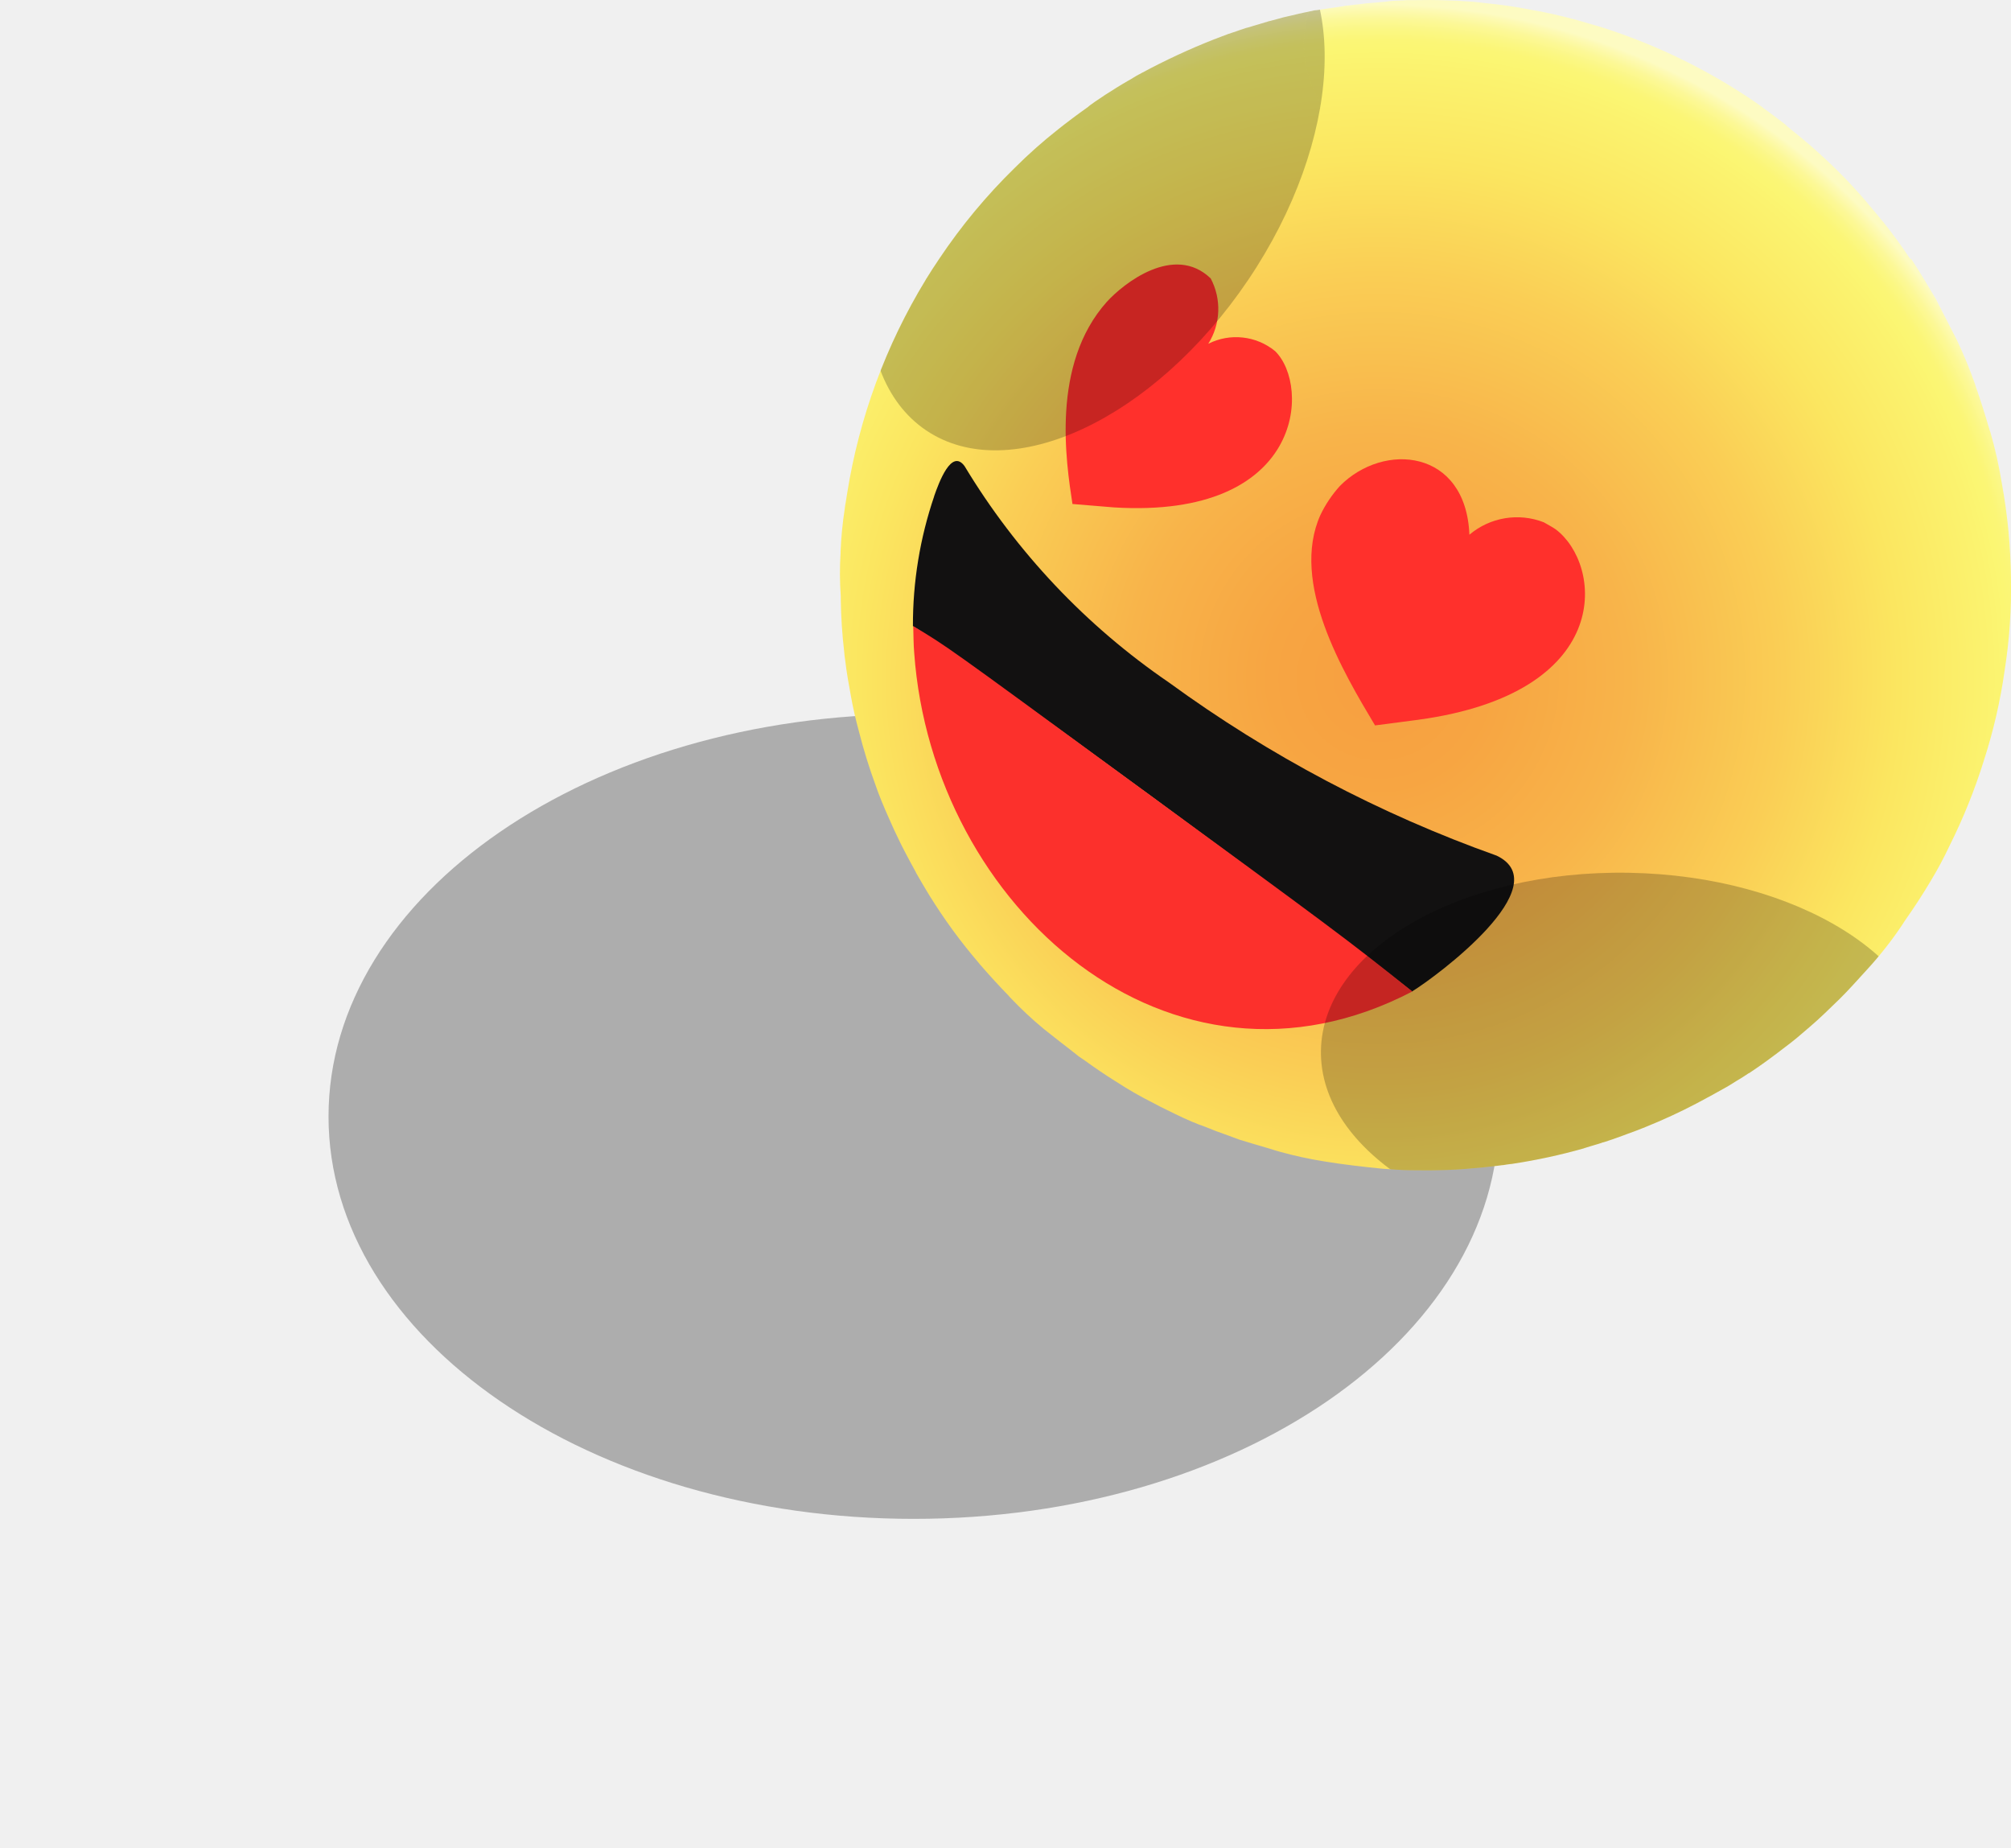
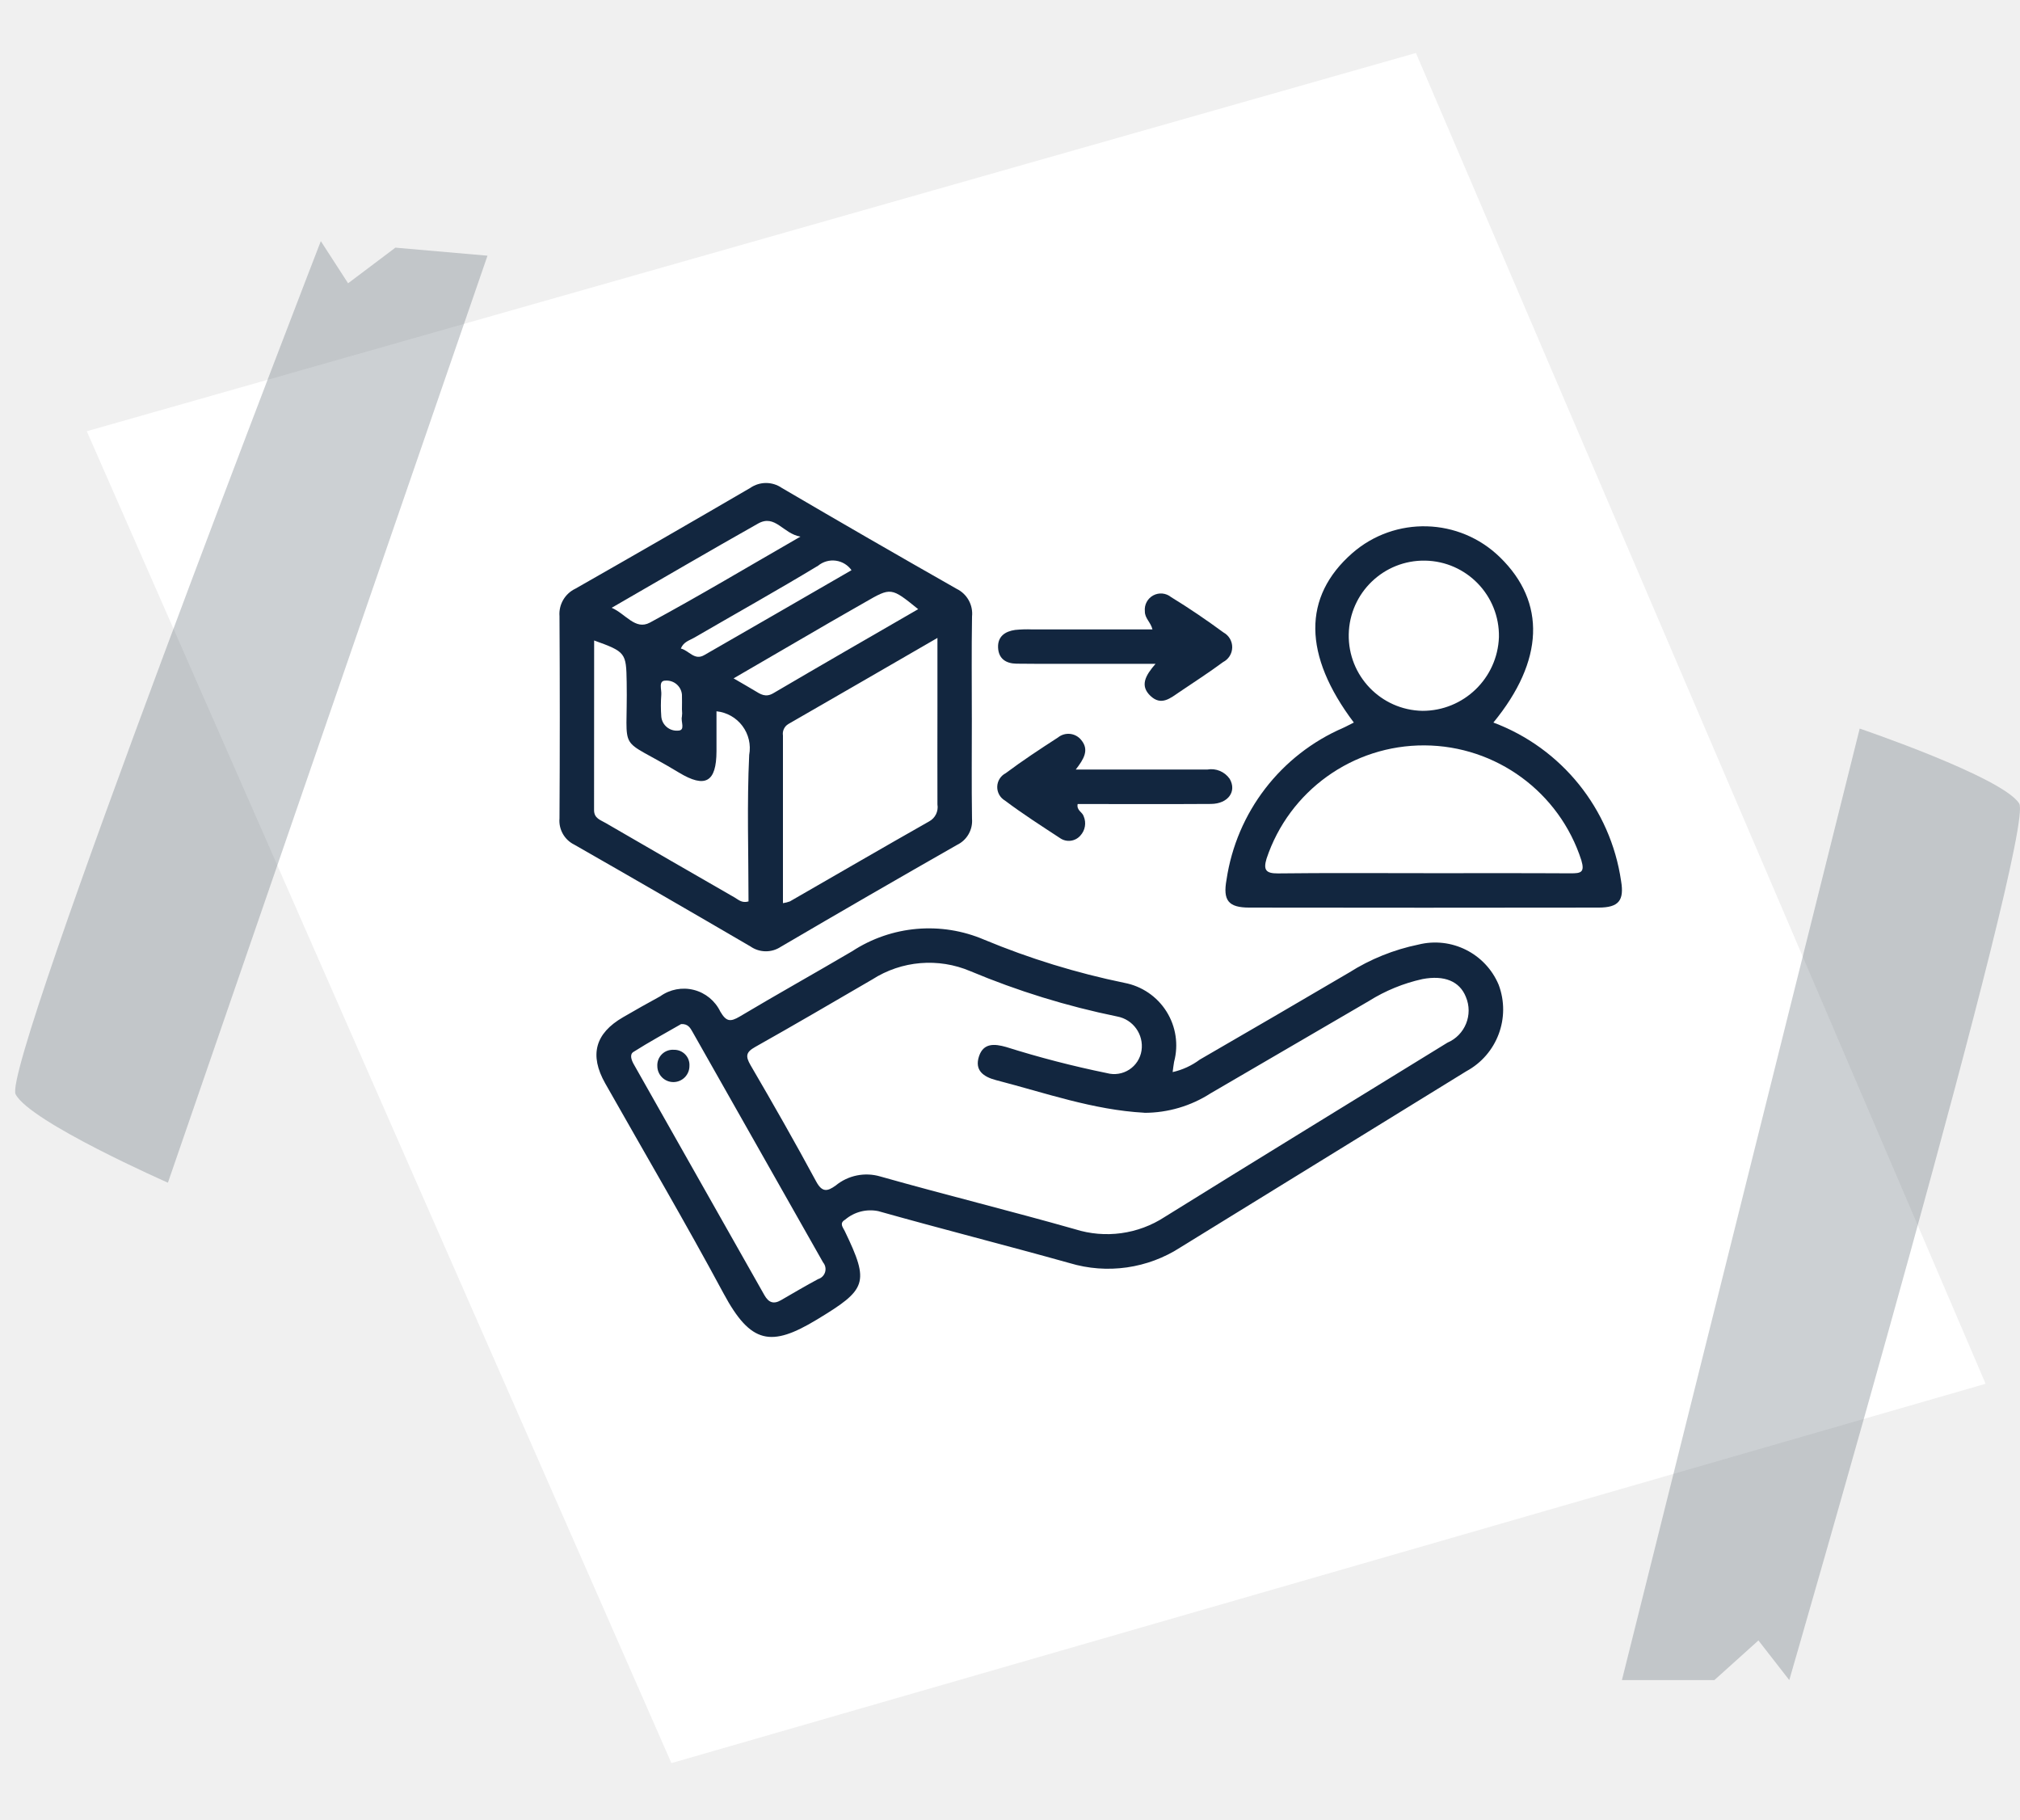
- <svg xmlns="http://www.w3.org/2000/svg" xmlns:xlink="http://www.w3.org/1999/xlink" width="82.478" height="75.758" viewBox="0 0 82.478 75.758">
+ <svg xmlns="http://www.w3.org/2000/svg" width="122.67" height="110.498" viewBox="0 0 122.67 110.498">
  <defs>
-     <radialGradient id="radial-gradient" cx="0.471" cy="0.58" r="0.575" gradientTransform="matrix(-0.999, -0.004, -0.004, 1, 0.933, 0.001)" gradientUnits="objectBoundingBox">
-       <stop offset="0" stop-color="#f79f40" />
-       <stop offset="0.163" stop-color="#f7a542" />
-       <stop offset="0.371" stop-color="#f8b44a" />
-       <stop offset="0.601" stop-color="#face55" />
-       <stop offset="0.771" stop-color="#fbe660" />
-       <stop offset="0.91" stop-color="#fbf36f" />
-       <stop offset="0.932" stop-color="#fbf672" />
-       <stop offset="0.947" stop-color="#fbf676" />
-       <stop offset="0.962" stop-color="#fbf783" />
-       <stop offset="0.978" stop-color="#fcf897" />
-       <stop offset="0.994" stop-color="#fdfab4" />
-       <stop offset="1" stop-color="#fdfbc2" />
-     </radialGradient>
    <clipPath id="clip-path">
-       <path id="Trazado_116496" data-name="Trazado 116496" d="M52.65,29.84v-.06c0-.11-.03-.77-.15-1.75-.01-.09-.02-.17-.03-.26-.02-.12-.04-.25-.06-.38a23.894,23.894,0,0,0-3.15-8.77c0-.01-.01-.01-.01-.02-.17-.29-.35-.57-.54-.85h0a23.353,23.353,0,0,0-3.06-3.74,20.449,20.449,0,0,0-1.77-1.6c-.39-.32-.78-.62-1.19-.91a.265.265,0,0,1-.06-.05l-.05-.04-.21-.15c-.26-.18-.55-.37-.86-.57h0c-.01-.01-.02-.01-.03-.02-.15-.09-.3-.19-.47-.28-.07-.04-.15-.09-.22-.13s-.12-.07-.19-.11a1.092,1.092,0,0,0-.15-.08,25.413,25.413,0,0,0-2.93-1.4c-.26-.11-.47-.18-.58-.23l-.18-.07-.18-.07c-.01,0-.02-.01-.03-.01l-.04-.01-.3-.1-.04-.01c-.01,0-.03-.01-.04-.01l-.2-.07a2.759,2.759,0,0,0-.27-.08l-.23-.07c-.04-.01-.09-.03-.13-.04-.01,0-.03-.01-.04-.01s-.03-.01-.05-.01a.636.636,0,0,1-.07-.02l-.26-.07-.22-.06c-.07-.02-.14-.03-.21-.05h-.01l-.13-.03-.25-.06-.18-.04a2.049,2.049,0,0,0-.24-.05c-.01,0-.03-.01-.04-.01-.06-.01-.12-.03-.18-.04l-.11-.02-.13-.03h-.02l-.04-.01c-.02,0-.05-.01-.07-.01a1.766,1.766,0,0,1-.2-.04.6.6,0,0,0-.12-.02h0a2.068,2.068,0,0,1-.22-.04l-.19-.03c-.03-.01-.07-.01-.11-.02a.985.985,0,0,0-.17-.02,1,1,0,0,0-.16-.02l-.27-.03-.25-.03c-.03,0-.05-.01-.08-.01h-.02a1.641,1.641,0,0,0-.23-.02l-.34-.03c-.08-.01-.16-.01-.23-.02-.09-.01-.17-.01-.26-.02s-.18-.01-.27-.02A.97.97,0,0,1,29.76,7h-.37c-.48-.01-.96-.01-1.45,0-.11,0-.21,0-.31.01s-.22.01-.32.02c-.07,0-.13.01-.19.01-.16.01-.31.02-.46.04-.05,0-.11.01-.16.01-.22.02-.43.04-.64.07-.1.01-.2.02-.3.04h-.01c-.02,0-.04.01-.06.01q-.24.03-.45.06c-.11.02-.23.04-.34.05-.26.04-.47.08-.61.11-.7.14-1.38.3-2.06.5-.41.11-.77.22-1.21.38a24.021,24.021,0,0,0-5.31,2.61h0c-.17.11-.33.22-.49.33a.265.265,0,0,0-.06.05c-.28.2-.56.4-.84.61a.423.423,0,0,1-.07.05l-.02.02-.02.02c-.01.01-.02.02-.03.02s-.02.01-.03.02c-.08.06-.15.12-.23.18-.15.12-.3.24-.44.36-.08.07-.16.13-.24.2-.16.14-.32.27-.46.4l-.02.02-.02.02c-.03.03-.07.06-.1.09-.75.69-1.21,1.19-1.24,1.22-.23.25-.46.51-.69.77-.16.19-.33.38-.5.59-.01.01-.02.03-.04.04l-.03.03c-.34.42-.69.89-1.08,1.46l-.01.01-.01.01c-.01.01-.01.02-.02.02-.18.26-.36.55-.54.86-.16.26-.32.52-.46.75l-.46.88c-.15.29-.29.56-.42.82a16.758,16.758,0,0,0-.76,1.82h0v.01c-.22.6-.42,1.23-.6,1.84l-.01.02a.037.037,0,0,1-.01.03,17.968,17.968,0,0,0-.5,2.13,23.506,23.506,0,0,0-.17,7.66,22.794,22.794,0,0,0,.82,3.68,23.944,23.944,0,0,0,1.38,3.51,15.311,15.311,0,0,0,.75,1.42c.32.56.68,1.11,1.06,1.66.04.07.09.13.13.2a16,16,0,0,0,1.39,1.8c.34.37.78.88,1.14,1.24s.83.82,1.22,1.15h0c.42.37.6.53.99.83q.72.585,1.47,1.08h.01c.16.11.32.22.49.32.19.12.38.24.55.34.09.05.22.13.36.21a.573.573,0,0,1,.07.04c.15.09.33.18.52.29.04.02.09.05.13.07a22.789,22.789,0,0,0,2.12,1c.18.07.42.17.7.28l.24.09.42.15.3.1.11.03c.01,0,.01,0,.02.01l.16.05a2.759,2.759,0,0,0,.27.08l.26.08c.01,0,.02,0,.02.01a22.1,22.1,0,0,0,2.96.66l.09.01c.08.01.17.03.27.04h.03l.23.03.53.06c.24.03.56.05.79.07s.49.03.74.04h.02c.13.01.25.01.37.01.33.01.77,0,1.1.01s.79-.03,1.13-.05c.72-.06,1.68-.17,2.39-.28a18.747,18.747,0,0,0,1.84-.38c.14-.04.28-.08.43-.12.43-.12.87-.25,1.24-.36l.43-.16c.35-.12.69-.25,1.03-.38l.17-.06c.4-.15.89-.38,1.32-.59.19-.09.37-.18.55-.28a15.71,15.71,0,0,0,1.56-.88c.02-.01.03-.02.05-.03.41-.26.82-.52,1.22-.81.09-.06.18-.12.26-.17l.44-.34c.12-.09.23-.18.35-.27l.66-.52a14.289,14.289,0,0,0,1.37-1.26l.03-.03.07-.07c.35-.35.74-.77,1.2-1.29a.138.138,0,0,0,.03-.04h0a20.958,20.958,0,0,0,2.02-2.71c.01-.01.01-.02.02-.03.19-.3.38-.61.57-.95v-.01h0c.08-.14.16-.29.24-.44.11-.2.22-.41.31-.59l.09-.18c.16-.32.31-.65.47-.99.21-.47.41-.94.56-1.36h0c.26-.7.5-1.44.71-2.23.13-.48.25-.96.33-1.41.1-.48.18-.98.25-1.5.02-.12.03-.23.05-.34.08-.69.14-1.41.16-2.14v-.13C52.68,31.04,52.68,30.45,52.65,29.84Z" transform="translate(-4.654 -6.992)" />
-     </clipPath>
-     <linearGradient id="linear-gradient" x1="-0.166" y1="-323.933" x2="-1.166" y2="-323.933" gradientUnits="objectBoundingBox">
-       <stop offset="0" stop-color="#19b79c" />
-       <stop offset="0.405" stop-color="#1dbb9e" />
-       <stop offset="0.825" stop-color="#2ac8a3" />
-       <stop offset="0.997" stop-color="#31cfa6" />
-     </linearGradient>
-     <linearGradient id="linear-gradient-2" x1="-2.106" y1="-363.238" x2="-3.08" y2="-363.238" xlink:href="#linear-gradient" />
-     <clipPath id="clip-path-2">
-       <path id="Trazado_116504" data-name="Trazado 116504" d="M4.652,29.65v-.06a15.757,15.757,0,0,1,.17-1.74,2.335,2.335,0,0,1,.04-.26c.02-.12.04-.25.06-.38a24.088,24.088,0,0,1,3.22-8.75c0-.01.01-.01.01-.02.18-.29.36-.57.55-.85h0a23.39,23.39,0,0,1,3.09-3.72,20.134,20.134,0,0,1,1.78-1.58q.585-.465,1.2-.9a.265.265,0,0,0,.06-.05l.05-.04.21-.15c.26-.18.55-.37.86-.56h0c.01-.01.02-.01.03-.02.15-.09.31-.19.47-.28a2.53,2.53,0,0,0,.22-.13c.06-.04.12-.07.19-.11.05-.03.1-.05.15-.08a27.308,27.308,0,0,1,2.95-1.37c.26-.1.47-.18.58-.22l.18-.06.18-.06c.01,0,.02-.01.03-.01l.05-.02.3-.1.04-.01c.01,0,.03-.01.04-.01l.2-.06c.08-.02.19-.06.27-.08l.23-.07a.647.647,0,0,0,.13-.04c.01,0,.03-.01.04-.01s.03-.01.05-.01a.637.637,0,0,0,.07-.02l.26-.07.22-.06c.07-.02.14-.03.21-.05h.01l.13-.03c.08-.02.18-.04.25-.06l.18-.04c.08-.02.16-.03.24-.05.01,0,.03-.01.04-.01a1.163,1.163,0,0,0,.18-.04l.11-.01.13-.02h.02l.04-.01c.02,0,.05-.01.07-.01l.2-.03c.04-.01.09-.01.13-.02h0l.22-.03.19-.03a.516.516,0,0,0,.11-.02.985.985,0,0,1,.17-.02c.06-.01.11-.01.16-.02l.27-.03.25-.03c.03,0,.05-.01.08-.01h.02c.07-.01.15-.01.23-.02l.34-.03c.08-.01.16-.01.23-.02a1.569,1.569,0,0,1,.24-.03,2.437,2.437,0,0,1,.27-.01.86.86,0,0,1,.16-.01l.15-.01h.24c.49-.01.97-.01,1.45.01.11,0,.21.01.31.01s.22.01.32.02c.07,0,.13.01.19.01.16.01.31.02.46.04.05.01.11.01.16.02.22.02.43.05.64.07.1.01.2.03.3.04h.01c.02,0,.04.01.06.01.16.02.31.05.45.07l.34.06c.26.05.47.09.6.11.69.14,1.38.31,2.06.52.41.11.76.23,1.21.39a24.178,24.178,0,0,1,5.28,2.65h0c.16.11.33.22.49.34a.265.265,0,0,1,.06.05c.28.2.56.41.83.62a.424.424,0,0,0,.07.05l.02.02.02.02.03.03c.01.01.02.01.02.02.08.06.15.12.22.18.15.12.3.24.44.36.08.07.16.14.24.2.16.14.31.28.46.41l.02.02.02.02c.03.03.07.06.1.09.75.69,1.2,1.2,1.23,1.23.23.25.46.51.68.78.16.19.32.38.49.59.01.01.02.03.04.04l.02.03c.33.42.69.89,1.07,1.47l.04.01.01.01c.01.01.01.02.02.02.17.26.36.56.54.86.16.26.31.53.45.75l.45.88c.15.29.29.56.42.82a18.431,18.431,0,0,1,.75,1.83h0v.01c.21.6.41,1.23.59,1.85l.01.02a.037.037,0,0,0,.01.03,17.59,17.59,0,0,1,.48,2.14,22.71,22.71,0,0,1,.37,3.87,21.465,21.465,0,0,1-.26,3.8,21.96,21.96,0,0,1-.85,3.68,23.286,23.286,0,0,1-1.41,3.5,15.244,15.244,0,0,1-.76,1.42c-.33.56-.69,1.11-1.07,1.65-.04.07-.09.13-.13.2a15.2,15.2,0,0,1-1.41,1.79c-.34.37-.79.88-1.15,1.23s-.84.82-1.22,1.14h0c-.43.37-.6.52-1,.82-.49.38-.98.74-1.48,1.07H41.9c-.16.11-.32.21-.49.31-.19.12-.38.24-.55.33-.09.05-.22.12-.36.2a.574.574,0,0,0-.07.04c-.15.08-.33.18-.52.28-.04.02-.09.05-.13.07a23.108,23.108,0,0,1-2.12.98c-.18.07-.42.17-.71.27l-.24.09-.42.15-.3.1-.11.03c-.01,0-.01,0-.02.01l-.16.05c-.08.02-.19.06-.27.08l-.26.08c-.01,0-.02,0-.02.01a23.962,23.962,0,0,1-2.96.64l-.09.01c-.08.01-.17.02-.27.04H31.8l-.23.03-.53.06c-.24.02-.56.05-.79.07s-.49.03-.74.04h-.02c-.13,0-.25.01-.37.01-.33.01-.77,0-1.1,0s-.79-.04-1.13-.06c-.72-.07-1.68-.18-2.39-.3a16.281,16.281,0,0,1-1.84-.4c-.14-.04-.28-.08-.43-.13-.43-.12-.87-.26-1.24-.37l-.43-.16c-.35-.12-.69-.25-1.03-.39l-.17-.06c-.4-.15-.88-.38-1.32-.6-.19-.09-.37-.18-.55-.28a15.612,15.612,0,0,1-1.55-.89.219.219,0,0,0-.05-.03c-.41-.26-.81-.53-1.21-.82-.09-.06-.17-.12-.25-.17L14,49.97c-.12-.09-.23-.18-.35-.27l-.66-.52a15.233,15.233,0,0,1-1.36-1.27l-.03-.03-.06-.07c-.34-.35-.74-.78-1.19-1.3a.138.138,0,0,1-.03-.04h0a21.889,21.889,0,0,1-2-2.73c-.01-.01-.01-.02-.02-.03-.18-.3-.37-.61-.56-.95v-.01h0c-.08-.14-.16-.29-.24-.44-.11-.21-.22-.41-.31-.59l-.09-.18c-.16-.32-.31-.65-.46-.99-.21-.47-.41-.95-.55-1.36h0a22.441,22.441,0,0,1-.69-2.23c-.13-.48-.24-.96-.32-1.41-.09-.49-.18-.98-.24-1.5-.02-.12-.03-.23-.04-.34a21.166,21.166,0,0,1-.14-2.14v-.13A13.347,13.347,0,0,1,4.652,29.65Z" transform="translate(-4.627 -6.983)" fill="url(#radial-gradient)" />
+       <rect id="Rectángulo_378932" data-name="Rectángulo 378932" width="64.52" height="51.85" fill="#12263f" />
    </clipPath>
  </defs>
-   <g id="Grupo_157926" data-name="Grupo 157926" transform="translate(13.474)">
-     <ellipse id="Elipse_4737" data-name="Elipse 4737" cx="24" cy="16.5" rx="24" ry="16.5" transform="translate(0 29.284)" fill="#0b0b0b" opacity="0.292" style="mix-blend-mode: multiply;isolation: isolate" />
-     <path id="Trazado_116493" data-name="Trazado 116493" d="M4.652,29.65v-.06a15.757,15.757,0,0,1,.17-1.74,2.335,2.335,0,0,1,.04-.26c.02-.12.04-.25.06-.38a24.088,24.088,0,0,1,3.22-8.75c0-.01.01-.01.01-.02.18-.29.36-.57.55-.85h0a23.39,23.39,0,0,1,3.09-3.72,20.134,20.134,0,0,1,1.78-1.58q.585-.465,1.2-.9a.265.265,0,0,0,.06-.05l.05-.04.21-.15c.26-.18.55-.37.86-.56h0c.01-.01.02-.01.03-.02.15-.09.31-.19.47-.28a2.53,2.53,0,0,0,.22-.13c.06-.04.12-.07.19-.11.05-.03.1-.05.15-.08a27.308,27.308,0,0,1,2.95-1.37c.26-.1.47-.18.58-.22l.18-.06.18-.06c.01,0,.02-.01.03-.01l.05-.02.3-.1.04-.01c.01,0,.03-.01.04-.01l.2-.06c.08-.02.19-.06.27-.08l.23-.07a.647.647,0,0,0,.13-.04c.01,0,.03-.01.04-.01s.03-.01.05-.01a.637.637,0,0,0,.07-.02l.26-.07.22-.06c.07-.02.14-.03.21-.05h.01l.13-.03c.08-.02.18-.04.25-.06l.18-.04c.08-.02.16-.03.24-.05.01,0,.03-.01.04-.01a1.163,1.163,0,0,0,.18-.04l.11-.01.13-.02h.02l.04-.01c.02,0,.05-.01.07-.01l.2-.03c.04-.01.09-.01.13-.02h0l.22-.03.19-.03a.516.516,0,0,0,.11-.02.985.985,0,0,1,.17-.02c.06-.01.11-.01.16-.02l.27-.03.25-.03c.03,0,.05-.01.08-.01h.02c.07-.01.15-.01.23-.02l.34-.03c.08-.01.16-.01.23-.02a1.569,1.569,0,0,1,.24-.03,2.437,2.437,0,0,1,.27-.01.86.86,0,0,1,.16-.01l.15-.01h.24c.49-.01.97-.01,1.45.01.11,0,.21.01.31.01s.22.01.32.02c.07,0,.13.01.19.01.16.01.31.02.46.04.05.01.11.01.16.02.22.02.43.05.64.07.1.01.2.03.3.04h.01c.02,0,.04.01.06.01.16.02.31.05.45.07l.34.06c.26.05.47.09.6.11.69.14,1.38.31,2.06.52.41.11.76.23,1.21.39a24.178,24.178,0,0,1,5.28,2.65h0c.16.11.33.22.49.34a.265.265,0,0,1,.06.05c.28.2.56.41.83.62a.424.424,0,0,0,.07.05l.02.02.02.02.03.03c.01.01.02.01.02.02.08.06.15.12.22.18.15.12.3.24.44.36.08.07.16.14.24.2.16.14.31.28.46.41l.02.02.02.02c.03.03.07.06.1.09.75.69,1.2,1.2,1.23,1.23.23.25.46.51.68.78.16.19.32.38.49.59.01.01.02.03.04.04l.02.03c.33.42.69.89,1.07,1.47l.04.01.01.01c.01.01.01.02.02.02.17.26.36.56.54.86.16.26.31.53.45.75l.45.88c.15.29.29.56.42.82a18.431,18.431,0,0,1,.75,1.83h0v.01c.21.6.41,1.23.59,1.85l.01.02a.037.037,0,0,0,.01.03,17.59,17.59,0,0,1,.48,2.14,22.71,22.71,0,0,1,.37,3.87,21.465,21.465,0,0,1-.26,3.8,21.96,21.96,0,0,1-.85,3.68,23.286,23.286,0,0,1-1.41,3.5,15.244,15.244,0,0,1-.76,1.42c-.33.56-.69,1.11-1.07,1.65-.04.07-.09.13-.13.2a15.2,15.2,0,0,1-1.41,1.79c-.34.37-.79.88-1.15,1.23s-.84.82-1.22,1.14h0c-.43.37-.6.52-1,.82-.49.38-.98.74-1.48,1.07H41.9c-.16.11-.32.21-.49.31-.19.12-.38.24-.55.33-.09.05-.22.12-.36.2a.574.574,0,0,0-.07.04c-.15.08-.33.18-.52.28-.04.02-.09.05-.13.07a23.108,23.108,0,0,1-2.12.98c-.18.07-.42.17-.71.27l-.24.09-.42.15-.3.1-.11.03c-.01,0-.01,0-.02.01l-.16.05c-.08.02-.19.06-.27.08l-.26.08c-.01,0-.02,0-.02.01a23.962,23.962,0,0,1-2.96.64l-.09.01c-.08.01-.17.02-.27.04H31.8l-.23.03-.53.06c-.24.02-.56.05-.79.07s-.49.03-.74.04h-.02c-.13,0-.25.01-.37.01-.33.01-.77,0-1.1,0s-.79-.04-1.13-.06c-.72-.07-1.68-.18-2.39-.3a16.281,16.281,0,0,1-1.84-.4c-.14-.04-.28-.08-.43-.13-.43-.12-.87-.26-1.24-.37l-.43-.16c-.35-.12-.69-.25-1.03-.39l-.17-.06c-.4-.15-.88-.38-1.32-.6-.19-.09-.37-.18-.55-.28a15.612,15.612,0,0,1-1.55-.89.219.219,0,0,0-.05-.03c-.41-.26-.81-.53-1.21-.82-.09-.06-.17-.12-.25-.17L14,49.97c-.12-.09-.23-.18-.35-.27l-.66-.52a15.233,15.233,0,0,1-1.36-1.27l-.03-.03-.06-.07c-.34-.35-.74-.78-1.19-1.3a.138.138,0,0,1-.03-.04h0a21.889,21.889,0,0,1-2-2.73c-.01-.01-.01-.02-.02-.03-.18-.3-.37-.61-.56-.95v-.01h0c-.08-.14-.16-.29-.24-.44-.11-.21-.22-.41-.31-.59l-.09-.18c-.16-.32-.31-.65-.46-.99-.21-.47-.41-.95-.55-1.36h0a22.441,22.441,0,0,1-.69-2.23c-.13-.48-.24-.96-.32-1.41-.09-.49-.18-.98-.24-1.5-.02-.12-.03-.23-.04-.34a21.166,21.166,0,0,1-.14-2.14v-.13A13.347,13.347,0,0,1,4.652,29.65Z" transform="translate(16.349 -6.983)" fill="url(#radial-gradient)" />
-     <g id="Grupo_86225" data-name="Grupo 86225" transform="translate(20.955 0.009)" clip-path="url(#clip-path)">
-       <path id="Trazado_116494" data-name="Trazado 116494" d="M50.67,21.64a4.37,4.37,0,0,1,.18-.46C50.8,21.33,50.74,21.48,50.67,21.64Z" transform="translate(-48.844 -6.992)" fill="url(#linear-gradient)" />
-       <path id="Trazado_116495" data-name="Trazado 116495" d="M4.7,34.92c.03-.14.05-.28.08-.41C4.75,34.65,4.73,34.79,4.7,34.92Z" transform="translate(43.196 -6.992)" fill="url(#linear-gradient-2)" />
-     </g>
-     <path id="Trazado_116497" data-name="Trazado 116497" d="M25.873,27.33A16.375,16.375,0,0,0,25,32.66c2.26,1.39,16.97,12.2,20.47,14.98,1.03-.63,6.02-4.35,3.47-5.57a52.925,52.925,0,0,1-13.44-7.1,28.664,28.664,0,0,1-8.38-8.87c-.54-.75-1.06.69-1.25,1.23" transform="translate(-1.032 -6.983)" fill="#121111" />
-     <path id="Trazado_116499" data-name="Trazado 116499" d="M29.22,33.76c.75,10.43,10.52,19.05,20.43,13.88-2.65-2.12-3.33-2.62-11.66-8.71-7.45-5.46-7.45-5.46-8.81-6.27.01.33.01.77.04,1.1" transform="translate(-5.199 -6.983)" fill="#fc302c" />
-     <g id="Grupo_86231" data-name="Grupo 86231" transform="translate(40.307 18.833)">
-       <path id="Trazado_116501" data-name="Trazado 116501" d="M22.473,28.1c-1.25,2.78.93,6.44,2.24,8.63.65-.09,1.52-.19,2.17-.29,7.67-1.22,7.14-6.32,5.24-7.75-.14-.1-.34-.2-.49-.29a3.024,3.024,0,0,0-3.05.51c-.14-3.51-3.51-3.82-5.31-2a4.969,4.969,0,0,0-.8,1.19" transform="translate(-22.099 -25.816)" fill="#ff302c" />
-     </g>
-     <g id="Grupo_86232" data-name="Grupo 86232" transform="translate(30.232 10.846)">
-       <path id="Trazado_116503" data-name="Trazado 116503" d="M35.806,19.36c-2.3,2.57-1.67,6.58-1.41,8.29.51.04,1.19.1,1.7.14,7.78.48,8.08-4.98,6.61-6.41a2.529,2.529,0,0,0-2.74-.3,2.679,2.679,0,0,0,.1-2.68c-1.5-1.44-3.58.21-4.26.96" transform="translate(-34.117 -17.829)" fill="#ff302c" />
-     </g>
-     <g id="Enmascarar_grupo_59" data-name="Enmascarar grupo 59" transform="translate(20.976 0)" clip-path="url(#clip-path-2)">
-       <g id="Grupo_86233" data-name="Grupo 86233" transform="translate(-2.683 -7.272)" opacity="0.561" style="mix-blend-mode: multiply;isolation: isolate">
-         <g id="Grupo_86230" data-name="Grupo 86230" transform="translate(0)">
-           <ellipse id="Elipse_4734" data-name="Elipse 4734" cx="12.5" cy="7.5" rx="12.5" ry="7.5" transform="translate(21.707 1.557)" fill="#fff" opacity="0.743" />
-           <ellipse id="Elipse_4735" data-name="Elipse 4735" cx="12.5" cy="7.5" rx="12.5" ry="7.5" transform="translate(26.415 8.388) rotate(124)" opacity="0.387" />
-           <ellipse id="Elipse_4736" data-name="Elipse 4736" cx="12.5" cy="7.5" rx="12.5" ry="7.5" transform="matrix(-1, -0.017, 0.017, -1, 47.282, 58.274)" opacity="0.387" />
-         </g>
+   <g id="Grupo_1072888" data-name="Grupo 1072888" transform="translate(-1160.836 -423.291)">
+     <path id="Trazado_610915" data-name="Trazado 610915" d="M0,1.279,83.9,0,96.389,86.991l-83.04,1.578Z" transform="matrix(0.966, -0.259, 0.259, 0.966, 1165.775, 448.238)" fill="#fff" />
+     <path id="Trazado_610916" data-name="Trazado 610916" d="M-11500.193-11241.632l-14.439,57.769s-8.67-2.943-9.684-4.547,13.961-53.222,13.961-53.222l1.873,2.406,2.674-2.406Z" transform="matrix(0.996, 0.087, -0.087, 0.996, 11666.61, 12635.998)" fill="#5e6a74" opacity="0.32" />
+     <path id="Trazado_610921" data-name="Trazado 610921" d="M-11500.193-11241.632l-14.439,57.769s-8.67-2.943-9.684-4.547,13.961-53.222,13.961-53.222l1.873,2.406,2.674-2.406Z" transform="translate(-10240.86 -10716.336) rotate(180)" fill="#5e6a74" opacity="0.32" />
+     <g id="Grupo_1073428" data-name="Grupo 1073428" transform="translate(1194.813 452.615)">
+       <g id="Grupo_1073427" data-name="Grupo 1073427" clip-path="url(#clip-path)">
+         <path id="Trazado_615560" data-name="Trazado 615560" d="M45.76,138.613a4.358,4.358,0,0,0,1.651-.759q4.541-2.625,9.064-5.283a12.614,12.614,0,0,1,4.213-1.7,4.186,4.186,0,0,1,4.87,2.436,4.263,4.263,0,0,1-1.964,5.255q-8.669,5.34-17.338,10.68a8.1,8.1,0,0,1-6.761.965c-3.862-1.08-7.751-2.065-11.61-3.152a2.367,2.367,0,0,0-2.008.514c-.38.223-.139.465-.026.7,1.524,3.161,1.336,3.538-1.7,5.374-2.772,1.675-4.006,1.489-5.66-1.588-2.311-4.3-4.786-8.509-7.189-12.758-.97-1.715-.616-3.031,1.081-4.013.749-.433,1.5-.863,2.262-1.274a2.455,2.455,0,0,1,3.647.93c.363.617.609.635,1.179.3,2.26-1.347,4.558-2.629,6.826-3.963a8.522,8.522,0,0,1,8.026-.7,46.672,46.672,0,0,0,8.515,2.619,3.862,3.862,0,0,1,3.011,4.793c-.038.2-.056.4-.088.629m-1.718,2.463c-3.106-.169-6.022-1.208-9-1.978-.765-.2-1.331-.589-1.038-1.458.272-.806.936-.756,1.641-.556a60.835,60.835,0,0,0,6.125,1.586,1.679,1.679,0,0,0,2.1-1.369,1.831,1.831,0,0,0-1.482-2.07,47.782,47.782,0,0,1-8.911-2.75,6.394,6.394,0,0,0-5.954.5c-2.365,1.376-4.726,2.759-7.112,4.1-.567.318-.6.559-.284,1.107,1.362,2.332,2.7,4.679,3.982,7.057.367.683.686.61,1.185.253a2.953,2.953,0,0,1,2.714-.552c3.927,1.109,7.892,2.086,11.817,3.2a6.422,6.422,0,0,0,5.455-.744c5.708-3.549,11.443-7.055,17.166-10.58a2.122,2.122,0,0,0,1.12-2.781c-.377-.945-1.3-1.333-2.637-1.08a10.291,10.291,0,0,0-3.252,1.332q-4.8,2.8-9.605,5.6a7.442,7.442,0,0,1-4.034,1.188m-28.136-5.383c-.925.533-1.929,1.078-2.89,1.688-.244.155-.117.5.031.759q3.968,7,7.922,14c.256.454.556.574,1.011.311.749-.433,1.494-.873,2.256-1.281a.631.631,0,0,0,.3-1.011q-3.969-7-7.93-14c-.132-.232-.271-.5-.7-.471" transform="translate(-8.526 -102.845)" fill="#12263f" />
+         <path id="Trazado_615561" data-name="Trazado 615561" d="M25.041,14.248c0,2.046-.02,4.092.01,6.137a1.611,1.611,0,0,1-.911,1.59q-5.37,3.061-10.7,6.185a1.636,1.636,0,0,1-1.835-.015Q6.266,25.026.9,21.96a1.621,1.621,0,0,1-.9-1.6Q.036,14.225,0,8.087A1.7,1.7,0,0,1,.965,6.418Q6.291,3.386,11.584.3A1.685,1.685,0,0,1,13.5.3Q18.79,3.4,24.121,6.429a1.676,1.676,0,0,1,.931,1.682c-.034,2.045-.012,4.092-.012,6.137M13.569,25.511a2.106,2.106,0,0,0,.422-.106c2.82-1.621,5.631-3.257,8.461-4.86a.986.986,0,0,0,.5-1.027c-.009-1.975,0-3.95,0-5.925V9.407c-3.138,1.814-6.093,3.526-9.054,5.228a.688.688,0,0,0-.328.7c0,3.36,0,6.719,0,10.177M9.534,13.854c0,.855,0,1.646,0,2.436-.007,1.87-.674,2.266-2.289,1.288C3.4,15.25,4.157,16.665,4.08,12.1c-.03-1.786-.049-1.845-1.976-2.538,0,3.452,0,6.874-.005,10.3,0,.508.4.6.71.786q3.909,2.269,7.828,4.52c.228.131.436.356.842.238,0-2.952-.1-5.928.041-8.894a2.251,2.251,0,0,0-1.985-2.65M3.169,7.578c.864.377,1.433,1.374,2.32.9,3-1.622,5.935-3.375,9.143-5.221-1.065-.18-1.529-1.382-2.575-.792C9.142,4.106,6.253,5.8,3.169,7.578m18.613.083c-1.647-1.333-1.646-1.332-3.228-.42-.72.415-1.444.821-2.162,1.238-1.9,1.1-3.806,2.213-5.82,3.384.509.3.9.514,1.28.747.357.219.666.429,1.131.156,2.893-1.7,5.8-3.37,8.8-5.105M17.738,5.3a1.4,1.4,0,0,0-2.03-.28C13.221,6.522,10.682,7.942,8.169,9.4c-.278.162-.634.241-.8.652.5.119.821.746,1.42.4,2.967-1.7,5.927-3.416,8.952-5.162m-10.3,8.491H7.436c0-.31.013-.621,0-.93A.934.934,0,0,0,6.441,12c-.454-.008-.232.544-.259.849a8.832,8.832,0,0,0,0,1.342.942.942,0,0,0,1.008.845c.482,0,.164-.546.243-.841a1.636,1.636,0,0,0,.006-.412" transform="translate(0 0)" fill="#12263f" />
+         <path id="Trazado_615562" data-name="Trazado 615562" d="M210.568,24.543a12.149,12.149,0,0,1,7.755,9.616c.2,1.186-.14,1.617-1.358,1.619q-10.61.016-21.221,0c-1.271,0-1.607-.437-1.382-1.686a11.963,11.963,0,0,1,7.1-9.232c.212-.1.418-.21.632-.317-3.09-4.1-3.117-7.633-.095-10.284a6.613,6.613,0,0,1,8.971.251c2.807,2.732,2.68,6.282-.4,10.033m-4.244,9.147c2.982,0,5.965-.009,8.947.008.6,0,.859-.048.639-.789a10.059,10.059,0,0,0-19.119-.1c-.2.673-.049.9.69.894,2.947-.035,5.9-.014,8.843-.015m4.58-14.333a4.561,4.561,0,1,0-4.646,4.478,4.642,4.642,0,0,0,4.646-4.478" transform="translate(-153.856 -9.998)" fill="#12263f" />
+         <path id="Trazado_615563" data-name="Trazado 615563" d="M137.344,34.466c-.112-.45-.469-.675-.462-1.1a.979.979,0,0,1,1.591-.863c1.091.667,2.151,1.39,3.182,2.147a1.017,1.017,0,0,1-.024,1.8c-.862.638-1.765,1.219-2.654,1.82-.545.369-1.1.853-1.754.234s-.314-1.235.306-1.947h-5.851c-.866,0-1.732,0-2.6-.011-.634-.012-1.081-.3-1.11-.978s.429-.984,1.035-1.071a7.446,7.446,0,0,1,1.037-.031c2.42,0,4.839,0,7.3,0" transform="translate(-101.334 -25.575)" fill="#12263f" />
+         <path id="Trazado_615564" data-name="Trazado 615564" d="M132.478,75.342c2.8,0,5.395,0,7.993,0a1.365,1.365,0,0,1,1.361.564c.446.768-.1,1.517-1.136,1.524-2.427.016-4.854.006-7.281.006H132.6c-.079.391.292.485.367.748a1.087,1.087,0,0,1-.2,1.164.931.931,0,0,1-1.234.159c-1.129-.741-2.269-1.469-3.346-2.28a.949.949,0,0,1,.042-1.663c1.025-.767,2.1-1.473,3.175-2.168a1,1,0,0,1,1.412.152c.5.6.163,1.157-.337,1.8" transform="translate(-101.133 -57.943)" fill="#12263f" />
+         <path id="Trazado_615565" data-name="Trazado 615565" d="M29.545,165.344a.921.921,0,0,1,.95.984.975.975,0,0,1-1.95,0,.938.938,0,0,1,1-.985" transform="translate(-22.604 -130.929)" fill="#12263f" />
      </g>
    </g>
  </g>
</svg>
